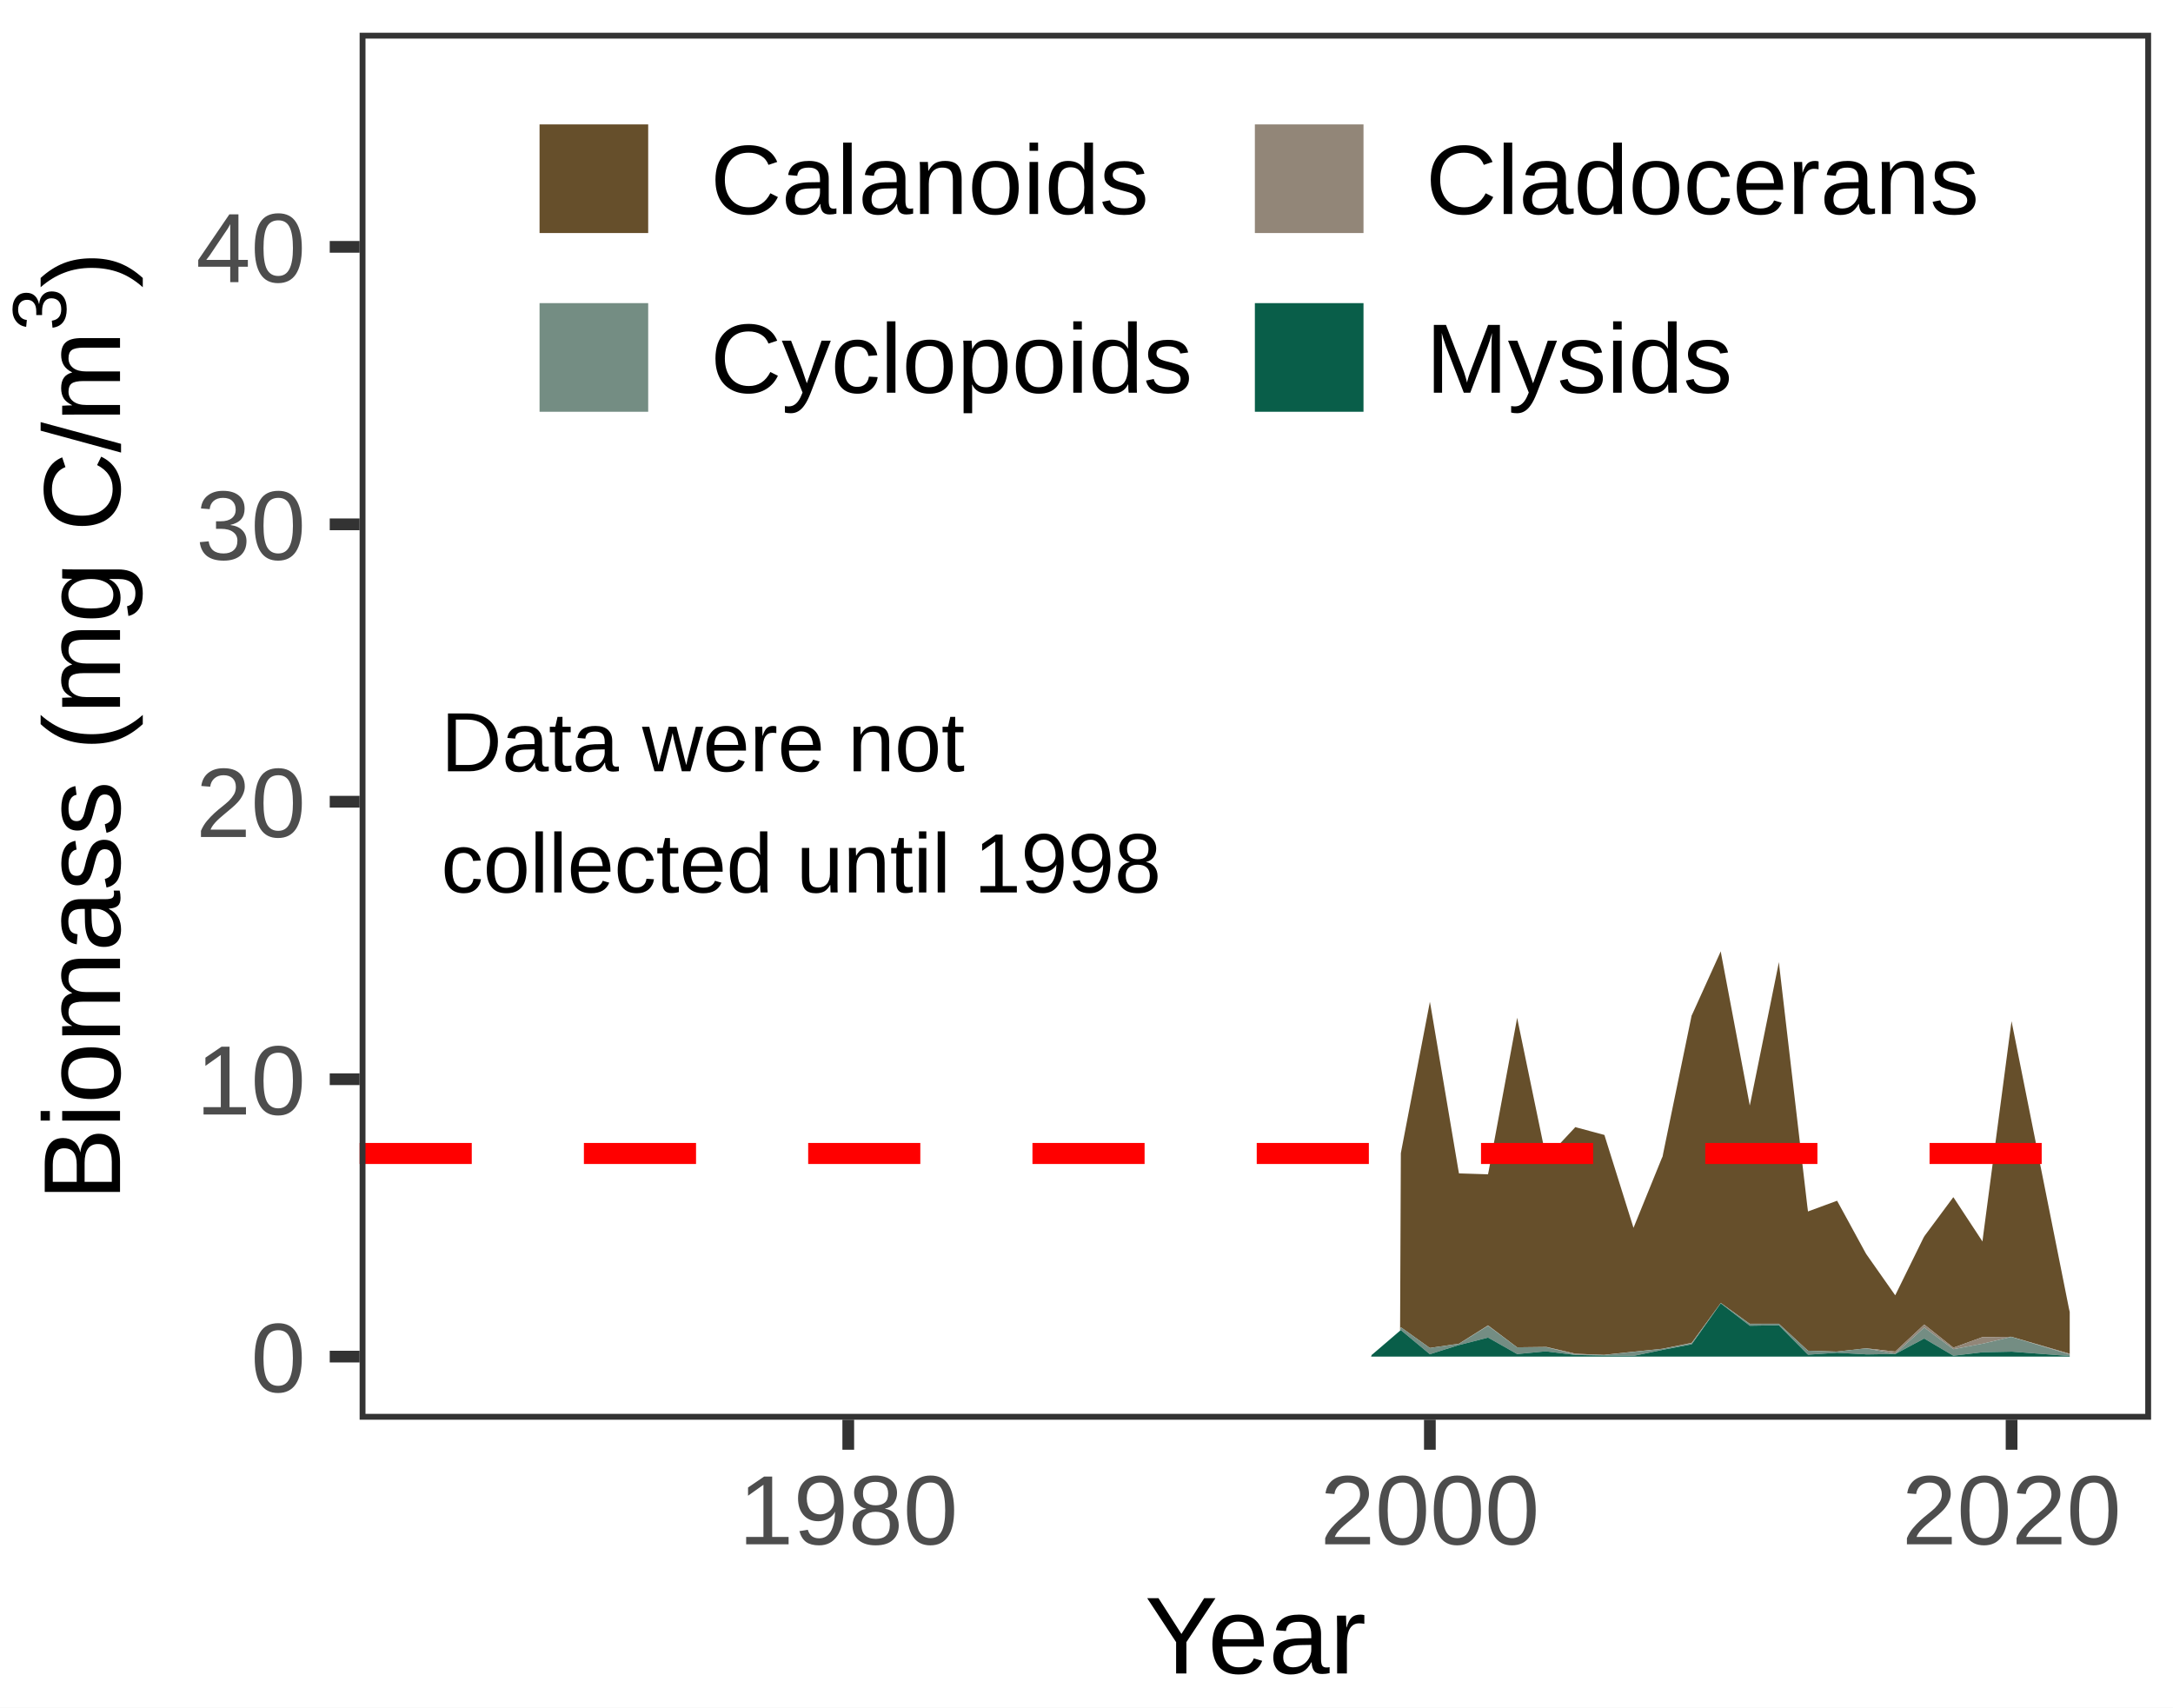
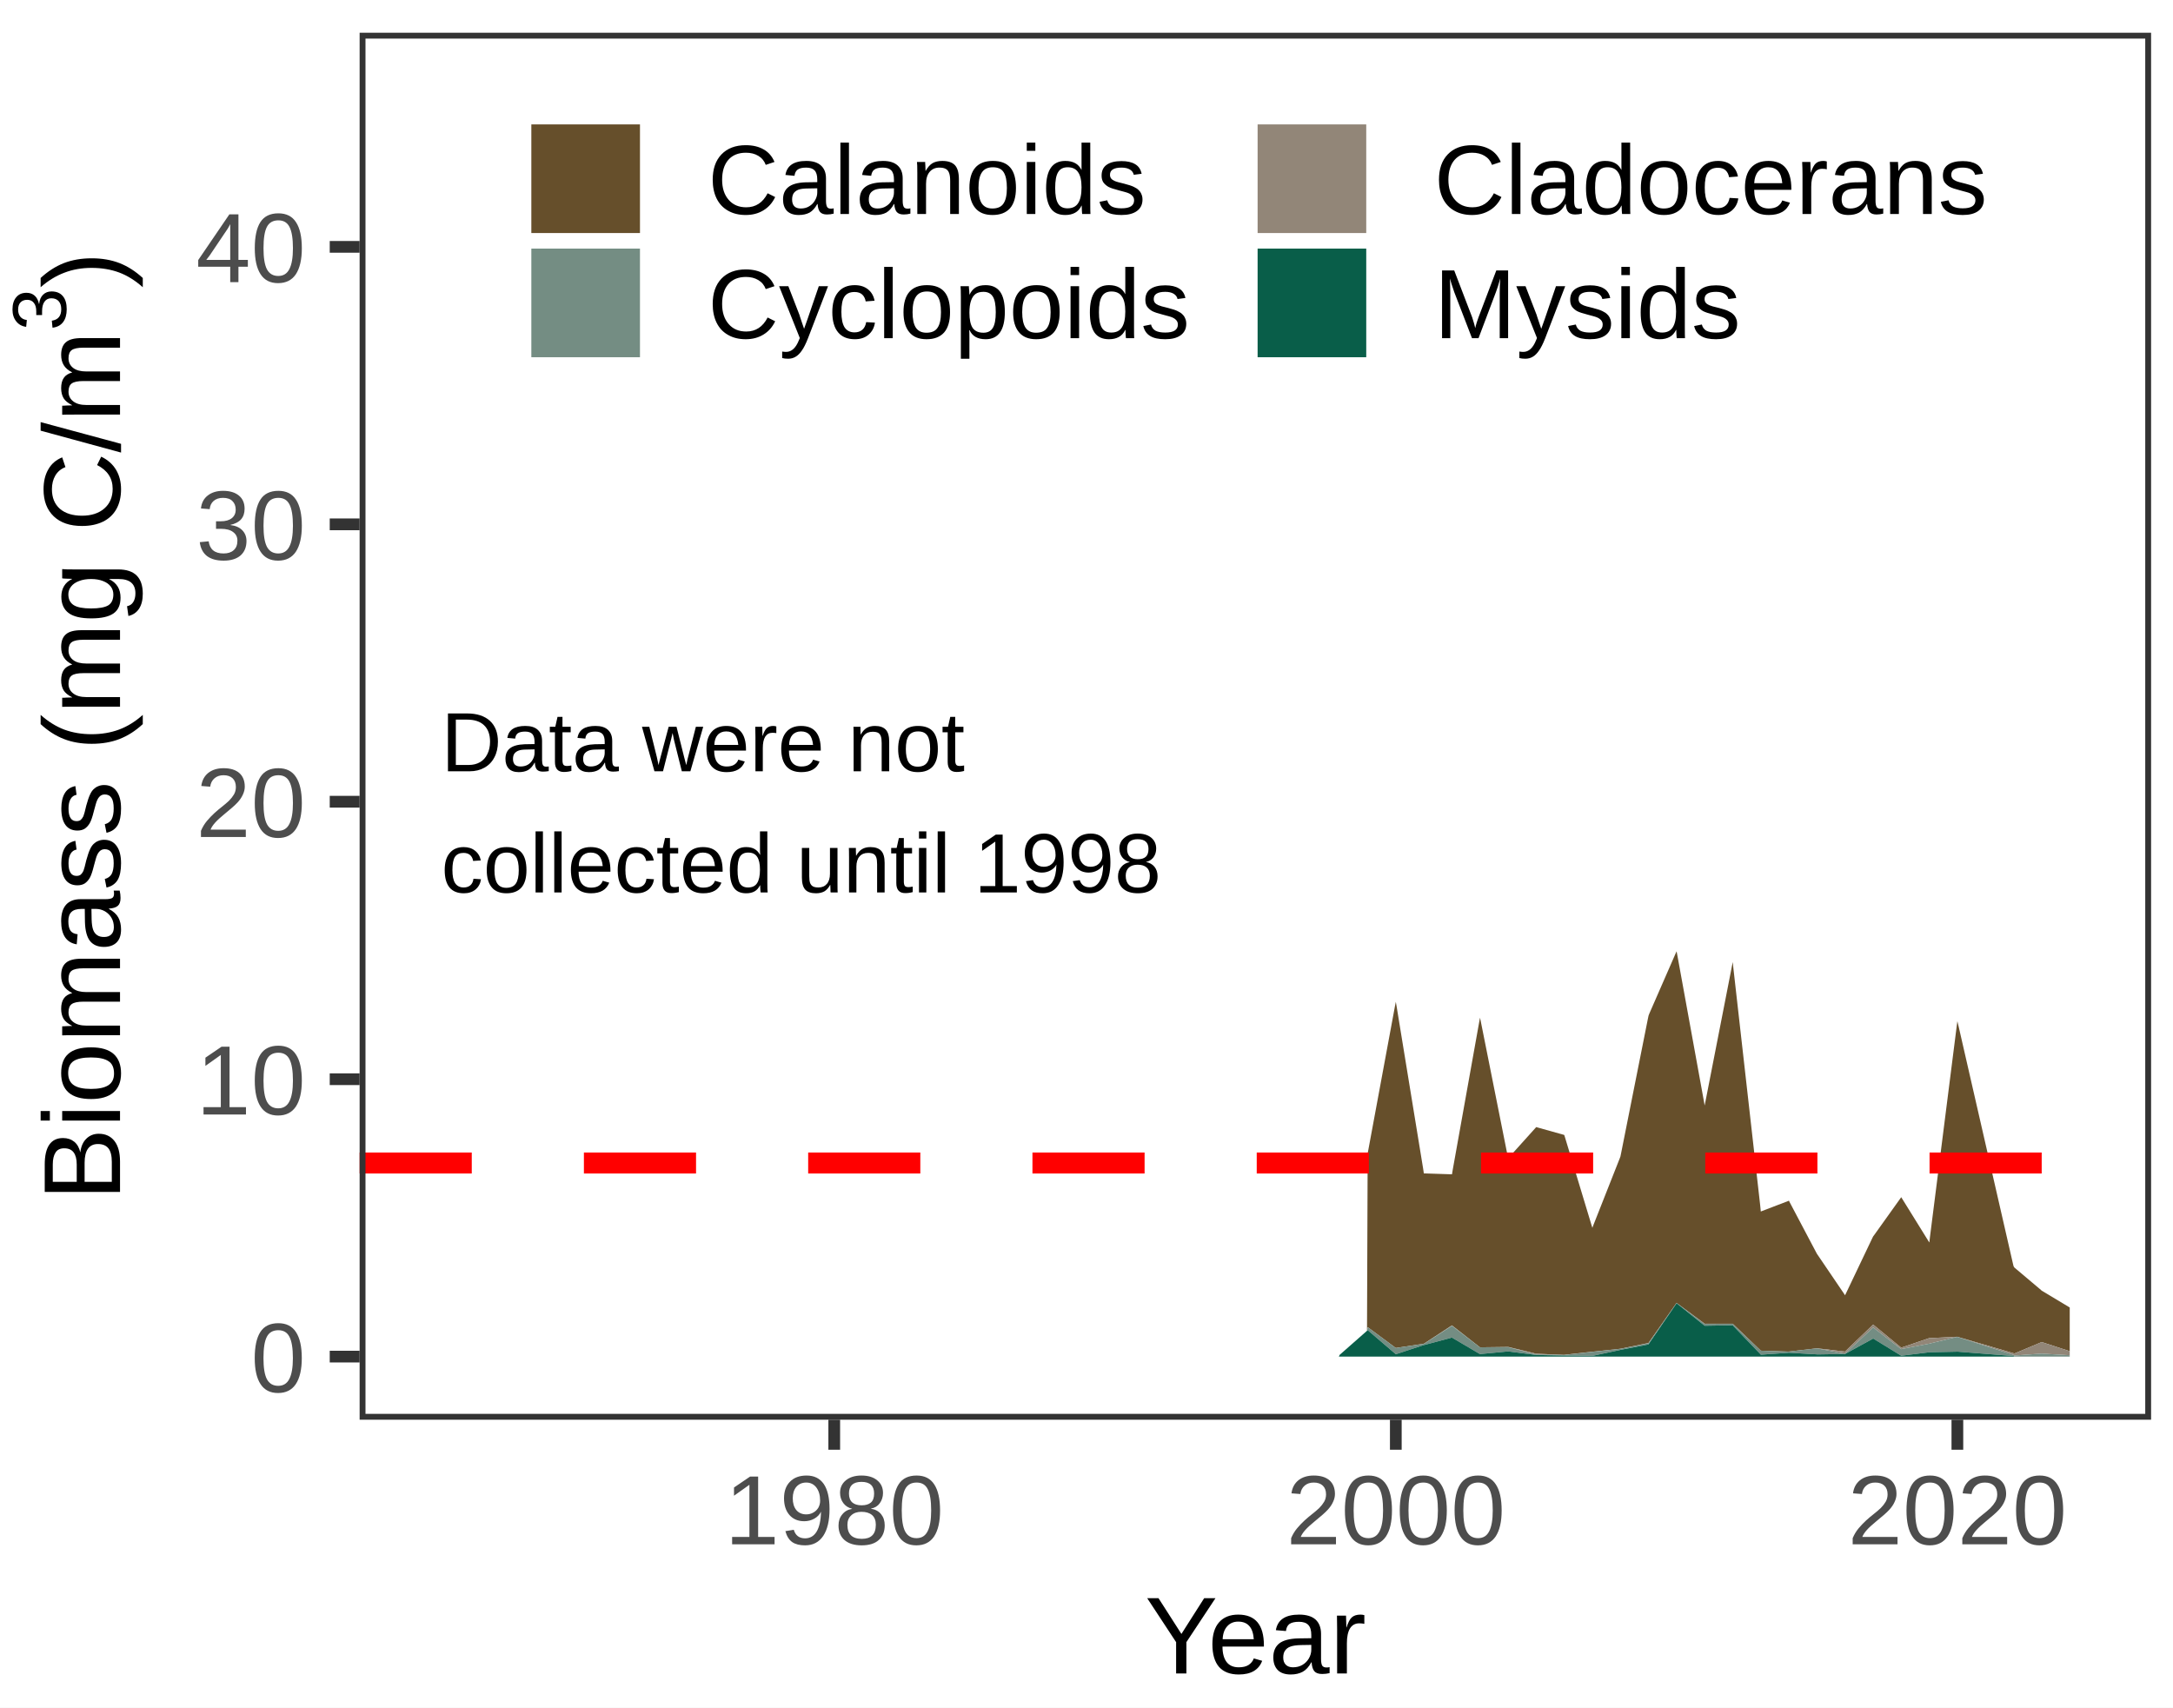
<svg xmlns="http://www.w3.org/2000/svg" class="svglite" width="198.43pt" height="155.91pt" viewBox="0 0 198.43 155.91">
  <defs>
    <style type="text/css">
    .svglite line, .svglite polyline, .svglite polygon, .svglite path, .svglite rect, .svglite circle {
      fill: none;
      stroke: #000000;
      stroke-linecap: round;
      stroke-linejoin: round;
      stroke-miterlimit: 10.00;
    }
    .svglite text {
      white-space: pre;
    }
  </style>
  </defs>
  <rect width="100%" height="100%" style="stroke: none; fill: #FFFFFF;" />
  <defs>
    <clipPath id="cpMC4wMHwxOTguNDN8MC4wMHwxNTUuOTE=">
      <rect x="0.00" y="0.00" width="198.43" height="155.91" />
    </clipPath>
  </defs>
  <g clip-path="url(#cpMC4wMHwxOTguNDN8MC4wMHwxNTUuOTE=)">
    <rect x="0.00" y="0.00" width="198.43" height="155.91" style="stroke-width: 1.07; stroke: #FFFFFF; fill: #FFFFFF;" />
  </g>
  <defs>
    <clipPath id="cpMzIuODR8MTk2LjQzfDIuOTl8MTI5LjY0">
      <rect x="32.84" y="2.99" width="163.59" height="126.65" />
    </clipPath>
  </defs>
  <g clip-path="url(#cpMzIuODR8MTk2LjQzfDIuOTl8MTI5LjY0)">
    <rect x="32.84" y="2.99" width="163.59" height="126.65" style="stroke-width: 1.07; stroke: none; fill: #FFFFFF;" />
-     <polygon points="127.92,105.31 127.98,104.98 130.51,91.81 130.57,91.48 130.64,91.85 133.16,106.77 133.23,107.15 133.29,107.15 135.82,107.23 135.88,107.23 135.95,106.89 138.48,93.28 138.54,92.93 138.60,93.24 141.13,105.46 141.20,105.77 141.26,105.70 143.79,102.99 143.85,102.92 143.91,102.94 146.44,103.62 146.51,103.64 146.57,103.84 149.10,111.91 149.16,112.12 149.23,111.96 151.75,105.76 151.82,105.61 151.88,105.30 154.41,93.04 154.47,92.74 154.54,92.60 157.07,87.01 157.13,86.87 157.19,87.21 159.72,100.61 159.78,100.95 159.85,100.64 162.38,88.17 162.44,87.85 162.50,88.40 165.03,110.08 165.10,110.63 165.16,110.60 167.69,109.67 167.75,109.64 167.82,109.76 170.34,114.38 170.41,114.50 170.47,114.59 173.00,118.19 173.06,118.28 173.13,118.15 175.65,113.02 175.72,112.90 175.78,112.81 178.31,109.40 178.37,109.32 178.44,109.42 180.97,113.27 181.03,113.37 181.09,112.88 183.62,93.73 183.69,93.25 183.75,93.57 188.93,119.49 189.00,119.80 189.00,123.62 188.93,123.60 183.75,122.09 183.69,122.07 183.62,122.07 181.09,122.10 181.03,122.10 180.97,122.12 178.44,123.04 178.37,123.06 178.31,123.01 175.78,121.00 175.72,120.95 175.65,121.01 173.13,123.36 173.06,123.42 173.00,123.41 170.47,123.13 170.41,123.12 170.34,123.13 167.82,123.41 167.75,123.42 167.69,123.42 165.16,123.34 165.10,123.34 165.03,123.28 162.50,120.94 162.44,120.88 162.38,120.88 159.85,120.88 159.78,120.88 159.72,120.84 157.19,119.02 157.13,118.98 157.07,119.07 154.54,122.54 154.47,122.63 154.41,122.64 151.88,123.15 151.82,123.16 151.75,123.17 149.23,123.43 149.16,123.43 149.10,123.44 146.57,123.71 146.51,123.72 146.44,123.72 143.91,123.62 143.85,123.62 143.79,123.60 141.26,123.01 141.20,123.00 141.13,123.00 138.60,123.03 138.54,123.03 138.48,122.99 135.95,121.08 135.88,121.03 135.82,121.07 133.29,122.66 133.23,122.70 133.16,122.71 130.64,123.08 130.57,123.09 130.51,123.05 127.98,121.24 127.92,121.19 127.85,121.51 " style="stroke-width: 0.00; stroke: none; stroke-linecap: butt; fill: #664F2B;" />
-     <polyline points="127.92,105.31 127.98,104.98 130.51,91.81 130.57,91.48 130.64,91.85 133.16,106.77 133.23,107.15 133.29,107.15 135.82,107.23 135.88,107.23 135.95,106.89 138.48,93.28 138.54,92.93 138.60,93.24 141.13,105.46 141.20,105.77 141.26,105.70 143.79,102.99 143.85,102.92 143.91,102.94 146.44,103.62 146.51,103.64 146.57,103.84 149.10,111.91 149.16,112.12 149.23,111.96 151.75,105.76 151.82,105.61 151.88,105.30 154.41,93.04 154.47,92.74 154.54,92.60 157.07,87.01 157.13,86.87 157.19,87.21 159.72,100.61 159.78,100.95 159.85,100.64 162.38,88.17 162.44,87.85 162.50,88.40 165.03,110.08 165.10,110.63 165.16,110.60 167.69,109.67 167.75,109.64 167.82,109.76 170.34,114.38 170.41,114.50 170.47,114.59 173.00,118.19 173.06,118.28 173.13,118.15 175.65,113.02 175.72,112.90 175.78,112.81 178.31,109.40 178.37,109.32 178.44,109.42 180.97,113.27 181.03,113.37 181.09,112.88 183.62,93.73 183.69,93.25 183.75,93.57 188.93,119.49 189.00,119.80 " style="stroke-width: 1.07; stroke: none; stroke-linecap: butt;" />
-     <polygon points="127.92,121.19 127.98,121.24 130.51,123.05 130.57,123.09 130.64,123.08 133.16,122.71 133.23,122.70 133.29,122.66 135.82,121.07 135.88,121.03 135.95,121.08 138.48,122.99 138.54,123.03 138.60,123.03 141.13,123.00 141.20,123.00 141.26,123.01 143.79,123.60 143.85,123.62 143.91,123.62 146.44,123.72 146.51,123.72 146.57,123.71 149.10,123.44 149.16,123.43 149.23,123.43 151.75,123.17 151.82,123.16 151.88,123.15 154.41,122.64 154.47,122.63 154.54,122.54 157.07,119.07 157.13,118.98 157.19,119.02 159.72,120.84 159.78,120.88 159.85,120.88 162.38,120.88 162.44,120.88 162.50,120.94 165.03,123.28 165.10,123.34 165.16,123.34 167.69,123.42 167.75,123.42 167.82,123.41 170.34,123.13 170.41,123.12 170.47,123.13 173.00,123.41 173.06,123.42 173.13,123.36 175.65,121.01 175.72,120.95 175.78,121.00 178.31,123.01 178.37,123.06 178.44,123.04 180.97,122.12 181.03,122.10 181.09,122.10 183.62,122.07 183.69,122.07 183.75,122.09 188.93,123.60 189.00,123.62 189.00,123.68 188.93,123.66 183.75,122.10 183.69,122.08 183.62,122.09 181.09,122.69 181.03,122.70 180.97,122.71 178.44,123.19 178.37,123.20 178.31,123.15 175.78,121.27 175.72,121.22 175.65,121.28 173.13,123.55 173.06,123.61 173.00,123.60 170.47,123.14 170.41,123.13 170.34,123.13 167.82,123.41 167.75,123.42 167.69,123.42 165.16,123.34 165.10,123.34 165.03,123.28 162.50,120.94 162.44,120.88 162.38,120.88 159.85,120.89 159.78,120.89 159.72,120.84 157.19,119.03 157.13,118.98 157.07,119.07 154.54,122.57 154.47,122.66 154.41,122.67 151.88,123.15 151.82,123.16 151.75,123.17 149.23,123.44 149.16,123.44 149.10,123.45 146.57,123.72 146.51,123.72 146.44,123.72 143.91,123.67 143.85,123.67 143.79,123.66 141.26,123.03 141.20,123.01 141.13,123.01 138.60,123.03 138.54,123.03 138.48,122.99 135.95,121.11 135.88,121.06 135.82,121.10 133.29,122.67 133.23,122.71 133.16,122.72 130.64,123.08 130.57,123.09 130.51,123.05 127.98,121.24 127.92,121.19 127.85,121.51 " style="stroke-width: 0.00; stroke: none; stroke-linecap: butt; fill: #928678;" />
-     <polyline points="127.92,121.19 127.98,121.24 130.51,123.05 130.57,123.09 130.64,123.08 133.16,122.71 133.23,122.70 133.29,122.66 135.82,121.07 135.88,121.03 135.95,121.08 138.48,122.99 138.54,123.03 138.60,123.03 141.13,123.00 141.20,123.00 141.26,123.01 143.79,123.60 143.85,123.62 143.91,123.62 146.44,123.72 146.51,123.72 146.57,123.71 149.10,123.44 149.16,123.43 149.23,123.43 151.75,123.17 151.82,123.16 151.88,123.15 154.41,122.64 154.47,122.63 154.54,122.54 157.07,119.07 157.13,118.98 157.19,119.02 159.72,120.84 159.78,120.88 159.85,120.88 162.38,120.88 162.44,120.88 162.50,120.94 165.03,123.28 165.10,123.34 165.16,123.34 167.69,123.42 167.75,123.42 167.82,123.41 170.34,123.13 170.41,123.12 170.47,123.13 173.00,123.41 173.06,123.42 173.13,123.36 175.65,121.01 175.72,120.95 175.78,121.00 178.31,123.01 178.37,123.06 178.44,123.04 180.97,122.12 181.03,122.10 181.09,122.10 183.62,122.07 183.69,122.07 183.75,122.09 188.93,123.60 189.00,123.62 " style="stroke-width: 1.07; stroke: none; stroke-linecap: butt;" />
-     <polygon points="127.92,121.19 127.98,121.24 130.51,123.05 130.57,123.09 130.64,123.08 133.16,122.72 133.23,122.71 133.29,122.67 135.82,121.10 135.88,121.06 135.95,121.11 138.48,122.99 138.54,123.03 138.60,123.03 141.13,123.01 141.20,123.01 141.26,123.03 143.79,123.66 143.85,123.67 143.91,123.67 146.44,123.72 146.51,123.72 146.57,123.72 149.10,123.45 149.16,123.44 149.23,123.44 151.75,123.17 151.82,123.16 151.88,123.15 154.41,122.67 154.47,122.66 154.54,122.57 157.07,119.07 157.13,118.98 157.19,119.03 159.72,120.84 159.78,120.89 159.85,120.89 162.38,120.88 162.44,120.88 162.50,120.94 165.03,123.28 165.10,123.34 165.16,123.34 167.69,123.42 167.75,123.42 167.82,123.41 170.34,123.13 170.41,123.13 170.47,123.14 173.00,123.60 173.06,123.61 173.13,123.55 175.65,121.28 175.72,121.22 175.78,121.27 178.31,123.15 178.37,123.20 178.44,123.19 180.97,122.71 181.03,122.70 181.09,122.69 183.62,122.09 183.69,122.08 183.75,122.10 188.93,123.66 189.00,123.68 189.00,123.82 188.93,123.82 183.75,123.43 183.69,123.43 183.62,123.43 181.09,123.48 181.03,123.48 180.97,123.49 178.44,123.79 178.37,123.80 178.31,123.76 175.78,122.27 175.72,122.23 175.65,122.26 173.13,123.61 173.06,123.64 173.00,123.64 170.47,123.68 170.41,123.68 170.34,123.67 167.82,123.53 167.75,123.52 167.69,123.53 165.16,123.70 165.10,123.70 165.03,123.64 162.50,121.08 162.44,121.02 162.38,121.02 159.85,121.06 159.78,121.06 159.72,121.01 157.19,119.06 157.13,119.01 157.07,119.10 154.54,122.67 154.47,122.76 154.41,122.77 151.88,123.25 151.82,123.26 151.75,123.28 149.23,123.80 149.16,123.81 149.10,123.81 146.57,123.78 146.51,123.78 146.44,123.78 143.91,123.73 143.85,123.73 143.79,123.72 141.26,123.41 141.20,123.40 141.13,123.40 138.60,123.64 138.54,123.65 138.48,123.61 135.95,122.18 135.88,122.14 135.82,122.16 133.29,122.81 133.23,122.82 133.16,122.84 130.64,123.64 130.57,123.66 130.51,123.61 127.98,121.51 127.92,121.46 127.85,121.51 " style="stroke-width: 0.00; stroke: none; stroke-linecap: butt; fill: #748D83;" />
-     <polyline points="127.92,121.19 127.98,121.24 130.51,123.05 130.57,123.09 130.64,123.08 133.16,122.72 133.23,122.71 133.29,122.67 135.82,121.10 135.88,121.06 135.95,121.11 138.48,122.99 138.54,123.03 138.60,123.03 141.13,123.01 141.20,123.01 141.26,123.03 143.79,123.66 143.85,123.67 143.91,123.67 146.44,123.72 146.51,123.72 146.57,123.72 149.10,123.45 149.16,123.44 149.23,123.44 151.75,123.17 151.82,123.16 151.88,123.15 154.41,122.67 154.47,122.66 154.54,122.57 157.07,119.07 157.13,118.98 157.19,119.03 159.72,120.84 159.78,120.89 159.85,120.89 162.38,120.88 162.44,120.88 162.50,120.94 165.03,123.28 165.10,123.34 165.16,123.34 167.69,123.42 167.75,123.42 167.82,123.41 170.34,123.13 170.41,123.13 170.47,123.14 173.00,123.60 173.06,123.61 173.13,123.55 175.65,121.28 175.72,121.22 175.78,121.27 178.31,123.15 178.37,123.20 178.44,123.19 180.97,122.71 181.03,122.70 181.09,122.69 183.62,122.09 183.69,122.08 183.75,122.10 188.93,123.66 189.00,123.68 " style="stroke-width: 1.07; stroke: none; stroke-linecap: butt;" />
-     <polygon points="125.26,123.72 125.33,123.67 127.85,121.51 127.92,121.46 127.98,121.51 130.51,123.61 130.57,123.66 130.64,123.64 133.16,122.84 133.23,122.82 133.29,122.81 135.82,122.16 135.88,122.14 135.95,122.18 138.48,123.61 138.54,123.65 138.60,123.64 141.13,123.40 141.20,123.40 141.26,123.41 143.79,123.72 143.85,123.73 143.91,123.73 146.44,123.78 146.51,123.78 146.57,123.78 149.10,123.81 149.16,123.81 149.23,123.80 151.75,123.28 151.82,123.26 151.88,123.25 154.41,122.77 154.47,122.76 154.54,122.67 157.07,119.10 157.13,119.01 157.19,119.06 159.72,121.01 159.78,121.06 159.85,121.06 162.38,121.02 162.44,121.02 162.50,121.08 165.03,123.64 165.10,123.70 165.16,123.70 167.69,123.53 167.75,123.52 167.82,123.53 170.34,123.67 170.41,123.68 170.47,123.68 173.00,123.64 173.06,123.64 173.13,123.61 175.65,122.26 175.72,122.23 175.78,122.27 178.31,123.76 178.37,123.80 178.44,123.79 180.97,123.49 181.03,123.48 181.09,123.48 183.62,123.43 183.69,123.43 183.75,123.43 188.93,123.82 189.00,123.82 189.00,123.88 188.93,123.88 183.75,123.88 183.69,123.88 183.62,123.88 181.09,123.88 181.03,123.88 180.97,123.88 178.44,123.88 178.37,123.88 178.31,123.88 175.78,123.88 175.72,123.88 175.65,123.88 173.13,123.88 173.06,123.88 173.00,123.88 170.47,123.88 170.41,123.88 170.34,123.88 167.82,123.88 167.75,123.88 167.69,123.88 165.16,123.88 165.10,123.88 165.03,123.88 162.50,123.88 162.44,123.88 162.38,123.88 159.85,123.88 159.78,123.88 159.72,123.88 157.19,123.88 157.13,123.88 157.07,123.88 154.54,123.88 154.47,123.88 154.41,123.88 151.88,123.88 151.82,123.88 151.75,123.88 149.23,123.88 149.16,123.88 149.10,123.88 146.57,123.88 146.51,123.88 146.44,123.88 143.91,123.88 143.85,123.88 143.79,123.88 141.26,123.88 141.20,123.88 141.13,123.88 138.60,123.88 138.54,123.88 138.48,123.88 135.95,123.88 135.88,123.88 135.82,123.88 133.29,123.88 133.23,123.88 133.16,123.88 130.64,123.88 130.57,123.88 130.51,123.88 127.98,123.88 127.92,123.88 127.85,123.88 125.33,123.88 125.26,123.88 125.20,123.88 " style="stroke-width: 0.00; stroke: none; stroke-linecap: butt; fill: #095E49;" />
-     <polyline points="125.26,123.72 125.33,123.67 127.85,121.51 127.92,121.46 127.98,121.51 130.51,123.61 130.57,123.66 130.64,123.64 133.16,122.84 133.23,122.82 133.29,122.81 135.82,122.16 135.88,122.14 135.95,122.18 138.48,123.61 138.54,123.65 138.60,123.64 141.13,123.40 141.20,123.40 141.26,123.41 143.79,123.72 143.85,123.73 143.91,123.73 146.44,123.78 146.51,123.78 146.57,123.78 149.10,123.81 149.16,123.81 149.23,123.80 151.75,123.28 151.82,123.26 151.88,123.25 154.41,122.77 154.47,122.76 154.54,122.67 157.07,119.10 157.13,119.01 157.19,119.06 159.72,121.01 159.78,121.06 159.85,121.06 162.38,121.02 162.44,121.02 162.50,121.08 165.03,123.64 165.10,123.70 165.16,123.70 167.69,123.53 167.75,123.52 167.82,123.53 170.34,123.67 170.41,123.68 170.47,123.68 173.00,123.64 173.06,123.64 173.13,123.61 175.65,122.26 175.72,122.23 175.78,122.27 178.31,123.76 178.37,123.80 178.44,123.79 180.97,123.49 181.03,123.48 181.09,123.48 183.62,123.43 183.69,123.43 183.75,123.43 188.93,123.82 189.00,123.82 " style="stroke-width: 1.07; stroke: none; stroke-linecap: butt;" />
-     <line x1="32.84" y1="105.33" x2="196.43" y2="105.33" style="stroke-width: 1.92; stroke: #FF0000; stroke-dasharray: 10.24,10.24; stroke-linecap: butt;" />
+     <polygon points="124.89,105.31 124.96,104.95 127.39,91.84 127.46,91.48 127.53,91.88 129.96,106.74 130.02,107.15 130.09,107.15 132.52,107.23 132.59,107.23 132.65,106.86 135.08,93.30 135.15,92.93 135.22,93.27 137.65,105.44 137.72,105.77 137.78,105.70 140.21,103.00 140.28,102.92 140.35,102.94 142.78,103.62 142.84,103.64 142.91,103.86 145.34,111.90 145.41,112.12 145.47,111.95 147.91,105.77 147.97,105.61 148.04,105.27 150.47,93.07 150.54,92.74 150.60,92.58 153.03,87.02 153.10,86.87 153.17,87.24 155.60,100.59 155.66,100.95 155.73,100.61 158.16,88.19 158.23,87.85 158.29,88.45 160.73,110.03 160.79,110.63 160.86,110.60 163.29,109.67 163.36,109.64 163.42,109.77 165.85,114.37 165.92,114.50 165.99,114.60 168.42,118.18 168.48,118.28 168.55,118.14 170.98,113.04 171.05,112.90 171.12,112.81 173.55,109.41 173.61,109.32 173.68,109.43 176.11,113.35 176.18,113.46 176.24,112.93 178.67,93.78 178.74,93.25 178.81,93.54 183.80,115.33 183.87,115.62 183.94,115.74 186.37,117.79 186.43,117.85 186.50,117.89 188.93,119.35 189.00,119.39 189.00,123.38 188.93,123.36 186.50,122.57 186.43,122.55 186.37,122.58 183.94,123.60 183.87,123.57 183.80,123.55 178.81,122.09 178.74,122.07 178.67,122.07 176.24,122.19 176.18,122.19 176.11,122.21 173.68,123.04 173.61,123.06 173.55,123.01 171.12,121.01 171.05,120.95 170.98,121.02 168.55,123.35 168.48,123.42 168.42,123.41 165.99,123.13 165.92,123.12 165.85,123.13 163.42,123.41 163.36,123.42 163.29,123.42 160.86,123.34 160.79,123.34 160.73,123.28 158.29,120.94 158.23,120.88 158.16,120.88 155.73,120.88 155.66,120.88 155.60,120.83 153.17,119.03 153.10,118.98 153.03,119.07 150.60,122.54 150.54,122.63 150.47,122.65 148.04,123.15 147.97,123.16 147.91,123.17 145.47,123.43 145.41,123.43 145.34,123.44 142.91,123.71 142.84,123.72 142.78,123.72 140.35,123.62 140.28,123.62 140.21,123.60 137.78,123.01 137.72,123.00 137.65,123.00 135.22,123.03 135.15,123.03 135.08,122.98 132.65,121.08 132.59,121.03 132.52,121.07 130.09,122.66 130.02,122.70 129.96,122.71 127.53,123.08 127.46,123.09 127.39,123.04 124.96,121.24 124.89,121.19 124.83,121.52 " style="stroke-width: 0.00; stroke: none; stroke-linecap: butt; fill: #664F2B;" />
+     <polyline points="124.89,105.31 124.96,104.95 127.39,91.84 127.46,91.48 127.53,91.88 129.96,106.74 130.02,107.15 130.09,107.15 132.52,107.23 132.59,107.23 132.65,106.86 135.08,93.30 135.15,92.93 135.22,93.27 137.65,105.44 137.72,105.77 137.78,105.70 140.21,103.00 140.28,102.92 140.35,102.94 142.78,103.62 142.84,103.64 142.91,103.86 145.34,111.90 145.41,112.12 145.47,111.95 147.91,105.77 147.97,105.61 148.04,105.27 150.47,93.07 150.54,92.74 150.60,92.58 153.03,87.02 153.10,86.87 153.17,87.24 155.60,100.59 155.66,100.95 155.73,100.61 158.16,88.19 158.23,87.85 158.29,88.45 160.73,110.03 160.79,110.63 160.86,110.60 163.29,109.67 163.36,109.64 163.42,109.77 165.85,114.37 165.92,114.50 165.99,114.60 168.42,118.18 168.48,118.28 168.55,118.14 170.98,113.04 171.05,112.90 171.12,112.81 173.55,109.41 173.61,109.32 173.68,109.43 176.11,113.35 176.18,113.46 176.24,112.93 178.67,93.78 178.74,93.25 178.81,93.54 183.80,115.33 183.87,115.62 183.94,115.74 186.37,117.79 186.43,117.85 186.50,117.89 188.93,119.35 189.00,119.39 " style="stroke-width: 1.07; stroke: none; stroke-linecap: butt;" />
+     <polygon points="124.89,121.19 124.96,121.24 127.39,123.04 127.46,123.09 127.53,123.08 129.96,122.71 130.02,122.70 130.09,122.66 132.52,121.07 132.59,121.03 132.65,121.08 135.08,122.98 135.15,123.03 135.22,123.03 137.65,123.00 137.72,123.00 137.78,123.01 140.21,123.60 140.28,123.62 140.35,123.62 142.78,123.72 142.84,123.72 142.91,123.71 145.34,123.44 145.41,123.43 145.47,123.43 147.91,123.17 147.97,123.16 148.04,123.15 150.47,122.65 150.54,122.63 150.60,122.54 153.03,119.07 153.10,118.98 153.17,119.03 155.60,120.83 155.66,120.88 155.73,120.88 158.16,120.88 158.23,120.88 158.29,120.94 160.73,123.28 160.79,123.34 160.86,123.34 163.29,123.42 163.36,123.42 163.42,123.41 165.85,123.13 165.92,123.12 165.99,123.13 168.42,123.41 168.48,123.42 168.55,123.35 170.98,121.02 171.05,120.95 171.12,121.01 173.55,123.01 173.61,123.06 173.68,123.04 176.11,122.21 176.18,122.19 176.24,122.19 178.67,122.07 178.74,122.07 178.81,122.09 183.80,123.55 183.87,123.57 183.94,123.60 186.37,122.58 186.43,122.55 186.50,122.57 188.93,123.36 189.00,123.38 189.00,123.75 188.93,123.75 186.50,123.61 186.43,123.61 186.37,123.61 183.94,123.78 183.87,123.72 183.80,123.70 178.81,122.10 178.74,122.08 178.67,122.09 176.24,122.68 176.18,122.70 176.11,122.71 173.68,123.18 173.61,123.20 173.55,123.15 171.12,121.27 171.05,121.22 170.98,121.28 168.55,123.55 168.48,123.61 168.42,123.60 165.99,123.14 165.92,123.13 165.85,123.13 163.42,123.41 163.36,123.42 163.29,123.42 160.86,123.34 160.79,123.34 160.73,123.28 158.29,120.95 158.23,120.88 158.16,120.88 155.73,120.89 155.66,120.89 155.60,120.84 153.17,119.03 153.10,118.98 153.03,119.08 150.60,122.56 150.54,122.66 150.47,122.67 148.04,123.15 147.97,123.16 147.91,123.17 145.47,123.44 145.41,123.44 145.34,123.45 142.91,123.72 142.84,123.72 142.78,123.72 140.35,123.67 140.28,123.67 140.21,123.66 137.78,123.03 137.72,123.01 137.65,123.01 135.22,123.03 135.15,123.03 135.08,122.98 132.65,121.11 132.59,121.06 132.52,121.11 130.09,122.67 130.02,122.71 129.96,122.72 127.53,123.08 127.46,123.09 127.39,123.04 124.96,121.24 124.89,121.19 124.83,121.52 " style="stroke-width: 0.00; stroke: none; stroke-linecap: butt; fill: #928678;" />
+     <polyline points="124.89,121.19 124.96,121.24 127.39,123.04 127.46,123.09 127.53,123.08 129.96,122.71 130.02,122.70 130.09,122.66 132.52,121.07 132.59,121.03 132.65,121.08 135.08,122.98 135.15,123.03 135.22,123.03 137.65,123.00 137.72,123.00 137.78,123.01 140.21,123.60 140.28,123.62 140.35,123.62 142.78,123.72 142.84,123.72 142.91,123.71 145.34,123.44 145.41,123.43 145.47,123.43 147.91,123.17 147.97,123.16 148.04,123.15 150.47,122.65 150.54,122.63 150.60,122.54 153.03,119.07 153.10,118.98 153.17,119.03 155.60,120.83 155.66,120.88 155.73,120.88 158.16,120.88 158.23,120.88 158.29,120.94 160.73,123.28 160.79,123.34 160.86,123.34 163.29,123.42 163.36,123.42 163.42,123.41 165.85,123.13 165.92,123.12 165.99,123.13 168.42,123.41 168.48,123.42 168.55,123.35 170.98,121.02 171.05,120.95 171.12,121.01 173.55,123.01 173.61,123.06 173.68,123.04 176.11,122.21 176.18,122.19 176.24,122.19 178.67,122.07 178.74,122.07 178.81,122.09 183.80,123.55 183.87,123.57 183.94,123.60 186.37,122.58 186.43,122.55 186.50,122.57 188.93,123.36 189.00,123.38 " style="stroke-width: 1.07; stroke: none; stroke-linecap: butt;" />
+     <polygon points="124.89,121.19 124.96,121.24 127.39,123.04 127.46,123.09 127.53,123.08 129.96,122.72 130.02,122.71 130.09,122.67 132.52,121.11 132.59,121.06 132.65,121.11 135.08,122.98 135.15,123.03 135.22,123.03 137.65,123.01 137.72,123.01 137.78,123.03 140.21,123.66 140.28,123.67 140.35,123.67 142.78,123.72 142.84,123.72 142.91,123.72 145.34,123.45 145.41,123.44 145.47,123.44 147.91,123.17 147.97,123.16 148.04,123.15 150.47,122.67 150.54,122.66 150.60,122.56 153.03,119.08 153.10,118.98 153.17,119.03 155.60,120.84 155.66,120.89 155.73,120.89 158.16,120.88 158.23,120.88 158.29,120.95 160.73,123.28 160.79,123.34 160.86,123.34 163.29,123.42 163.36,123.42 163.42,123.41 165.85,123.13 165.92,123.13 165.99,123.14 168.42,123.60 168.48,123.61 168.55,123.55 170.98,121.28 171.05,121.22 171.12,121.27 173.55,123.15 173.61,123.20 173.68,123.18 176.11,122.71 176.18,122.70 176.24,122.68 178.67,122.09 178.74,122.08 178.81,122.10 183.80,123.70 183.87,123.72 183.94,123.78 186.37,123.61 186.43,123.61 186.50,123.61 188.93,123.75 189.00,123.75 189.00,123.88 188.93,123.88 186.50,123.88 186.43,123.88 186.37,123.88 183.94,123.88 183.87,123.82 183.80,123.82 178.81,123.43 178.74,123.43 178.67,123.43 176.24,123.48 176.18,123.48 176.11,123.49 173.68,123.79 173.61,123.80 173.55,123.76 171.12,122.27 171.05,122.23 170.98,122.27 168.55,123.60 168.48,123.64 168.42,123.64 165.99,123.68 165.92,123.68 165.85,123.67 163.42,123.53 163.36,123.52 163.29,123.53 160.86,123.70 160.79,123.70 160.73,123.63 158.29,121.09 158.23,121.02 158.16,121.02 155.73,121.06 155.66,121.06 155.60,121.01 153.17,119.06 153.10,119.01 153.03,119.11 150.60,122.66 150.54,122.76 150.47,122.78 148.04,123.25 147.97,123.26 147.91,123.28 145.47,123.80 145.41,123.81 145.34,123.81 142.91,123.78 142.84,123.78 142.78,123.78 140.35,123.73 140.28,123.73 140.21,123.72 137.78,123.41 137.72,123.40 137.65,123.41 135.22,123.64 135.15,123.65 135.08,123.61 132.65,122.18 132.59,122.14 132.52,122.16 130.09,122.81 130.02,122.82 129.96,122.84 127.53,123.64 127.46,123.66 127.39,123.60 124.96,121.52 124.89,121.46 124.83,121.52 " style="stroke-width: 0.00; stroke: none; stroke-linecap: butt; fill: #748D83;" />
+     <polyline points="124.89,121.19 124.96,121.24 127.39,123.04 127.46,123.09 127.53,123.08 129.96,122.72 130.02,122.71 130.09,122.67 132.52,121.11 132.59,121.06 132.65,121.11 135.08,122.98 135.15,123.03 135.22,123.03 137.65,123.01 137.72,123.01 137.78,123.03 140.21,123.66 140.28,123.67 140.35,123.67 142.78,123.72 142.84,123.72 142.91,123.72 145.34,123.45 145.41,123.44 145.47,123.44 147.91,123.17 147.97,123.16 148.04,123.15 150.47,122.67 150.54,122.66 150.60,122.56 153.03,119.08 153.10,118.98 153.17,119.03 155.60,120.84 155.66,120.89 155.73,120.89 158.16,120.88 158.23,120.88 158.29,120.95 160.73,123.28 160.79,123.34 160.86,123.34 163.29,123.42 163.36,123.42 163.42,123.41 165.85,123.13 165.92,123.13 165.99,123.14 168.42,123.60 168.48,123.61 168.55,123.55 170.98,121.28 171.05,121.22 171.12,121.27 173.55,123.15 173.61,123.20 173.68,123.18 176.11,122.71 176.18,122.70 176.24,122.68 178.67,122.09 178.74,122.08 178.81,122.10 183.80,123.70 183.87,123.72 183.94,123.78 186.37,123.61 186.43,123.61 186.50,123.61 188.93,123.75 189.00,123.75 " style="stroke-width: 1.07; stroke: none; stroke-linecap: butt;" />
+     <polygon points="122.33,123.72 122.40,123.66 124.83,121.52 124.89,121.46 124.96,121.52 127.39,123.60 127.46,123.66 127.53,123.64 129.96,122.84 130.02,122.82 130.09,122.81 132.52,122.16 132.59,122.14 132.65,122.18 135.08,123.61 135.15,123.65 135.22,123.64 137.65,123.41 137.72,123.40 137.78,123.41 140.21,123.72 140.28,123.73 140.35,123.73 142.78,123.78 142.84,123.78 142.91,123.78 145.34,123.81 145.41,123.81 145.47,123.80 147.91,123.28 147.97,123.26 148.04,123.25 150.47,122.78 150.54,122.76 150.60,122.66 153.03,119.11 153.10,119.01 153.17,119.06 155.60,121.01 155.66,121.06 155.73,121.06 158.16,121.02 158.23,121.02 158.29,121.09 160.73,123.63 160.79,123.70 160.86,123.70 163.29,123.53 163.36,123.52 163.42,123.53 165.85,123.67 165.92,123.68 165.99,123.68 168.42,123.64 168.48,123.64 168.55,123.60 170.98,122.27 171.05,122.23 171.12,122.27 173.55,123.76 173.61,123.80 173.68,123.79 176.11,123.49 176.18,123.48 176.24,123.48 178.67,123.43 178.74,123.43 178.81,123.43 183.80,123.82 183.87,123.82 183.94,123.88 183.87,123.88 183.80,123.88 178.81,123.88 178.74,123.88 178.67,123.88 176.24,123.88 176.18,123.88 176.11,123.88 173.68,123.88 173.61,123.88 173.55,123.88 171.12,123.88 171.05,123.88 170.98,123.88 168.55,123.88 168.48,123.88 168.42,123.88 165.99,123.88 165.92,123.88 165.85,123.88 163.42,123.88 163.36,123.88 163.29,123.88 160.86,123.88 160.79,123.88 160.73,123.88 158.29,123.88 158.23,123.88 158.16,123.88 155.73,123.88 155.66,123.88 155.60,123.88 153.17,123.88 153.10,123.88 153.03,123.88 150.60,123.88 150.54,123.88 150.47,123.88 148.04,123.88 147.97,123.88 147.91,123.88 145.47,123.88 145.41,123.88 145.34,123.88 142.91,123.88 142.84,123.88 142.78,123.88 140.35,123.88 140.28,123.88 140.21,123.88 137.78,123.88 137.72,123.88 137.65,123.88 135.22,123.88 135.15,123.88 135.08,123.88 132.65,123.88 132.59,123.88 132.52,123.88 130.09,123.88 130.02,123.88 129.96,123.88 127.53,123.88 127.46,123.88 127.39,123.88 124.96,123.88 124.89,123.88 124.83,123.88 122.40,123.88 122.33,123.88 122.26,123.88 " style="stroke-width: 0.00; stroke: none; stroke-linecap: butt; fill: #095E49;" />
+     <polyline points="122.33,123.72 122.40,123.66 124.83,121.52 124.89,121.46 124.96,121.52 127.39,123.60 127.46,123.66 127.53,123.64 129.96,122.84 130.02,122.82 130.09,122.81 132.52,122.16 132.59,122.14 132.65,122.18 135.08,123.61 135.15,123.65 135.22,123.64 137.65,123.41 137.72,123.40 137.78,123.41 140.21,123.72 140.28,123.73 140.35,123.73 142.78,123.78 142.84,123.78 142.91,123.78 145.34,123.81 145.41,123.81 145.47,123.80 147.91,123.28 147.97,123.26 148.04,123.25 150.47,122.78 150.54,122.76 150.60,122.66 153.03,119.11 153.10,119.01 153.17,119.06 155.60,121.01 155.66,121.06 155.73,121.06 158.16,121.02 158.23,121.02 158.29,121.09 160.73,123.63 160.79,123.70 160.86,123.70 163.29,123.53 163.36,123.52 163.42,123.53 165.85,123.67 165.92,123.68 165.99,123.68 168.42,123.64 168.48,123.64 168.55,123.60 170.98,122.27 171.05,122.23 171.12,122.27 173.55,123.76 173.61,123.80 173.68,123.79 176.11,123.49 176.18,123.48 176.24,123.48 178.67,123.43 178.74,123.43 178.81,123.43 183.80,123.82 183.87,123.82 " style="stroke-width: 1.07; stroke: none; stroke-linecap: butt;" />
+     <line x1="32.84" y1="106.20" x2="196.43" y2="106.20" style="stroke-width: 1.92; stroke: #FF0000; stroke-dasharray: 10.24,10.24; stroke-linecap: butt;" />
    <text x="40.28" y="70.43" style="font-size: 7.68px; font-family: &quot;Arial&quot;;" textLength="49.92px" lengthAdjust="spacingAndGlyphs">Data were not </text>
    <text x="40.28" y="81.49" style="font-size: 7.68px; font-family: &quot;Arial&quot;;" textLength="67.85px" lengthAdjust="spacingAndGlyphs"> collected until 1998</text>
    <rect x="32.84" y="2.99" width="163.59" height="126.65" style="stroke-width: 1.07; stroke: #333333;" />
  </g>
  <g clip-path="url(#cpMC4wMHwxOTguNDN8MC4wMHwxNTUuOTE=)">
    <text x="27.91" y="127.11" text-anchor="end" style="font-size: 9.00px;fill: #4D4D4D; font-family: &quot;Arial&quot;;" textLength="5.00px" lengthAdjust="spacingAndGlyphs">0</text>
    <text x="27.91" y="101.77" text-anchor="end" style="font-size: 9.00px;fill: #4D4D4D; font-family: &quot;Arial&quot;;" textLength="10.01px" lengthAdjust="spacingAndGlyphs">10</text>
    <text x="27.91" y="76.43" text-anchor="end" style="font-size: 9.00px;fill: #4D4D4D; font-family: &quot;Arial&quot;;" textLength="10.01px" lengthAdjust="spacingAndGlyphs">20</text>
    <text x="27.91" y="51.10" text-anchor="end" style="font-size: 9.00px;fill: #4D4D4D; font-family: &quot;Arial&quot;;" textLength="10.01px" lengthAdjust="spacingAndGlyphs">30</text>
    <text x="27.91" y="25.76" text-anchor="end" style="font-size: 9.00px;fill: #4D4D4D; font-family: &quot;Arial&quot;;" textLength="10.01px" lengthAdjust="spacingAndGlyphs">40</text>
    <polyline points="30.11,123.88 32.84,123.88 " style="stroke-width: 1.07; stroke: #333333; stroke-linecap: butt;" />
    <polyline points="30.11,98.55 32.84,98.55 " style="stroke-width: 1.07; stroke: #333333; stroke-linecap: butt;" />
    <polyline points="30.11,73.21 32.84,73.21 " style="stroke-width: 1.07; stroke: #333333; stroke-linecap: butt;" />
    <polyline points="30.11,47.88 32.84,47.88 " style="stroke-width: 1.07; stroke: #333333; stroke-linecap: butt;" />
    <polyline points="30.11,22.54 32.84,22.54 " style="stroke-width: 1.07; stroke: #333333; stroke-linecap: butt;" />
-     <polyline points="77.46,132.38 77.46,129.64 " style="stroke-width: 1.07; stroke: #333333; stroke-linecap: butt;" />
-     <polyline points="130.57,132.38 130.57,129.64 " style="stroke-width: 1.07; stroke: #333333; stroke-linecap: butt;" />
-     <polyline points="183.69,132.38 183.69,129.64 " style="stroke-width: 1.07; stroke: #333333; stroke-linecap: butt;" />
-     <text x="77.46" y="141.02" text-anchor="middle" style="font-size: 9.00px;fill: #4D4D4D; font-family: &quot;Arial&quot;;" textLength="20.02px" lengthAdjust="spacingAndGlyphs">1980</text>
-     <text x="130.57" y="141.02" text-anchor="middle" style="font-size: 9.00px;fill: #4D4D4D; font-family: &quot;Arial&quot;;" textLength="20.02px" lengthAdjust="spacingAndGlyphs">2000</text>
-     <text x="183.69" y="141.02" text-anchor="middle" style="font-size: 9.00px;fill: #4D4D4D; font-family: &quot;Arial&quot;;" textLength="20.02px" lengthAdjust="spacingAndGlyphs">2020</text>
+     <polyline points="76.18,132.38 76.18,129.64 " style="stroke-width: 1.07; stroke: #333333; stroke-linecap: butt;" />
+     <polyline points="127.46,132.38 127.46,129.64 " style="stroke-width: 1.07; stroke: #333333; stroke-linecap: butt;" />
+     <polyline points="178.74,132.38 178.74,129.64 " style="stroke-width: 1.07; stroke: #333333; stroke-linecap: butt;" />
+     <text x="76.18" y="141.02" text-anchor="middle" style="font-size: 9.00px;fill: #4D4D4D; font-family: &quot;Arial&quot;;" textLength="20.02px" lengthAdjust="spacingAndGlyphs">1980</text>
+     <text x="127.46" y="141.02" text-anchor="middle" style="font-size: 9.00px;fill: #4D4D4D; font-family: &quot;Arial&quot;;" textLength="20.02px" lengthAdjust="spacingAndGlyphs">2000</text>
+     <text x="178.74" y="141.02" text-anchor="middle" style="font-size: 9.00px;fill: #4D4D4D; font-family: &quot;Arial&quot;;" textLength="20.02px" lengthAdjust="spacingAndGlyphs">2020</text>
    <text x="114.64" y="152.81" text-anchor="middle" style="font-size: 10.00px; font-family: &quot;Arial&quot;;" textLength="20.22px" lengthAdjust="spacingAndGlyphs">Year</text>
    <text transform="translate(10.96,109.67) rotate(-90)" style="font-size: 10.00px; font-family: &quot;Arial&quot;;" textLength="79.48px" lengthAdjust="spacingAndGlyphs">Biomass (mg C/m</text>
    <text transform="translate(6.03,30.19) rotate(-90)" style="font-size: 7.00px; font-family: &quot;Arial&quot;;" textLength="3.90px" lengthAdjust="spacingAndGlyphs">3</text>
    <text transform="translate(10.96,26.29) rotate(-90)" style="font-size: 10.00px; font-family: &quot;Arial&quot;;" textLength="3.33px" lengthAdjust="spacingAndGlyphs">)</text>
-     <rect x="48.56" y="10.65" width="11.34" height="11.34" style="stroke-width: 1.07; stroke: none; fill: #FFFFFF;" />
-     <rect x="49.27" y="11.36" width="9.92" height="9.92" style="stroke-width: 1.07; stroke: none; stroke-linecap: butt; stroke-linejoin: miter; fill: #664F2B;" />
-     <rect x="113.88" y="10.65" width="11.34" height="11.34" style="stroke-width: 1.07; stroke: none; fill: #FFFFFF;" />
-     <rect x="114.59" y="11.36" width="9.92" height="9.92" style="stroke-width: 1.07; stroke: none; stroke-linecap: butt; stroke-linejoin: miter; fill: #928678;" />
-     <rect x="48.56" y="26.97" width="11.34" height="11.34" style="stroke-width: 1.07; stroke: none; fill: #FFFFFF;" />
-     <rect x="49.27" y="27.68" width="9.92" height="9.92" style="stroke-width: 1.07; stroke: none; stroke-linecap: butt; stroke-linejoin: miter; fill: #748D83;" />
-     <rect x="113.88" y="26.97" width="11.34" height="11.34" style="stroke-width: 1.07; stroke: none; fill: #FFFFFF;" />
-     <rect x="114.59" y="27.68" width="9.92" height="9.92" style="stroke-width: 1.07; stroke: none; stroke-linecap: butt; stroke-linejoin: miter; fill: #095E49;" />
-     <text x="64.88" y="19.54" style="font-size: 9.00px; font-family: &quot;Arial&quot;;" textLength="40.02px" lengthAdjust="spacingAndGlyphs">Calanoids</text>
-     <text x="130.20" y="19.54" style="font-size: 9.00px; font-family: &quot;Arial&quot;;" textLength="50.52px" lengthAdjust="spacingAndGlyphs">Cladocerans</text>
-     <text x="64.88" y="35.86" style="font-size: 9.00px; font-family: &quot;Arial&quot;;" textLength="44.02px" lengthAdjust="spacingAndGlyphs">Cyclopoids</text>
-     <text x="130.20" y="35.86" style="font-size: 9.00px; font-family: &quot;Arial&quot;;" textLength="28.00px" lengthAdjust="spacingAndGlyphs">Mysids</text>
+     <rect x="47.81" y="10.65" width="11.34" height="11.34" style="stroke-width: 1.07; stroke: none; fill: #FFFFFF;" />
+     <rect x="48.52" y="11.36" width="9.92" height="9.92" style="stroke-width: 1.07; stroke: none; stroke-linecap: butt; stroke-linejoin: miter; fill: #664F2B;" />
+     <rect x="114.13" y="10.65" width="11.34" height="11.34" style="stroke-width: 1.07; stroke: none; fill: #FFFFFF;" />
+     <rect x="114.84" y="11.36" width="9.92" height="9.92" style="stroke-width: 1.07; stroke: none; stroke-linecap: butt; stroke-linejoin: miter; fill: #928678;" />
+     <rect x="47.81" y="21.99" width="11.34" height="11.34" style="stroke-width: 1.07; stroke: none; fill: #FFFFFF;" />
+     <rect x="48.52" y="22.70" width="9.92" height="9.92" style="stroke-width: 1.07; stroke: none; stroke-linecap: butt; stroke-linejoin: miter; fill: #748D83;" />
+     <rect x="114.13" y="21.99" width="11.34" height="11.34" style="stroke-width: 1.07; stroke: none; fill: #FFFFFF;" />
+     <rect x="114.84" y="22.70" width="9.92" height="9.92" style="stroke-width: 1.07; stroke: none; stroke-linecap: butt; stroke-linejoin: miter; fill: #095E49;" />
+     <text x="64.63" y="19.54" style="font-size: 9.00px; font-family: &quot;Arial&quot;;" textLength="40.02px" lengthAdjust="spacingAndGlyphs">Calanoids</text>
+     <text x="130.95" y="19.54" style="font-size: 9.00px; font-family: &quot;Arial&quot;;" textLength="50.52px" lengthAdjust="spacingAndGlyphs">Cladocerans</text>
+     <text x="64.63" y="30.88" style="font-size: 9.00px; font-family: &quot;Arial&quot;;" textLength="44.02px" lengthAdjust="spacingAndGlyphs">Cyclopoids</text>
+     <text x="130.95" y="30.88" style="font-size: 9.00px; font-family: &quot;Arial&quot;;" textLength="28.00px" lengthAdjust="spacingAndGlyphs">Mysids</text>
  </g>
</svg>
